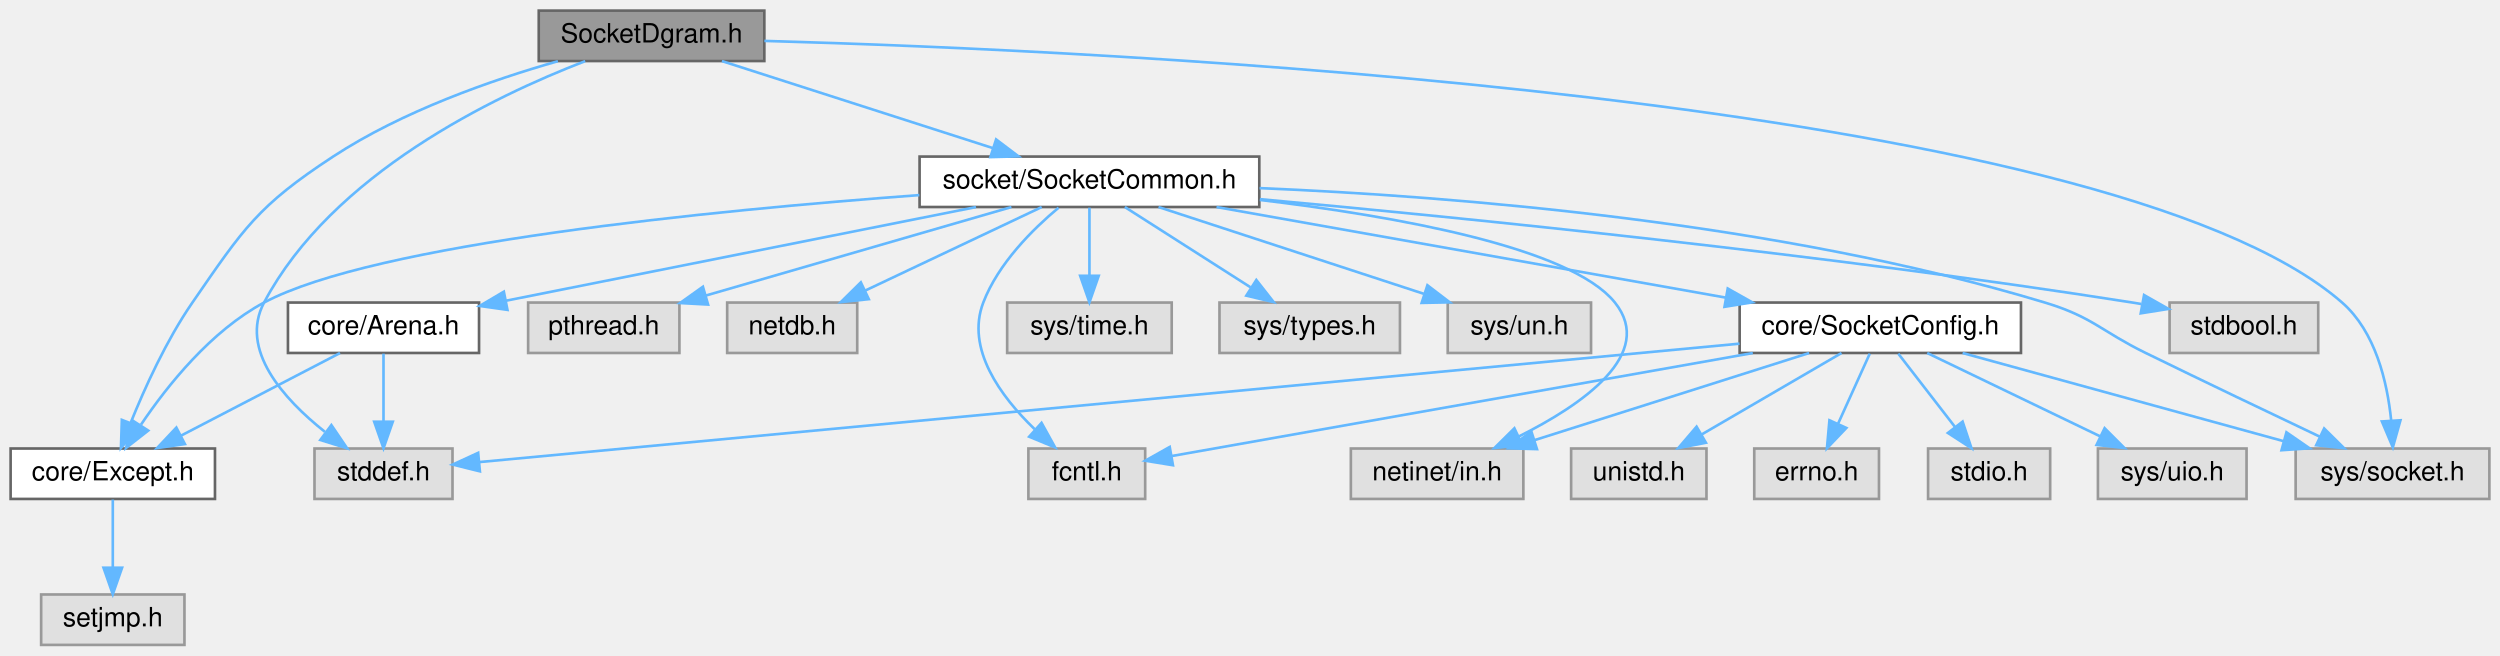
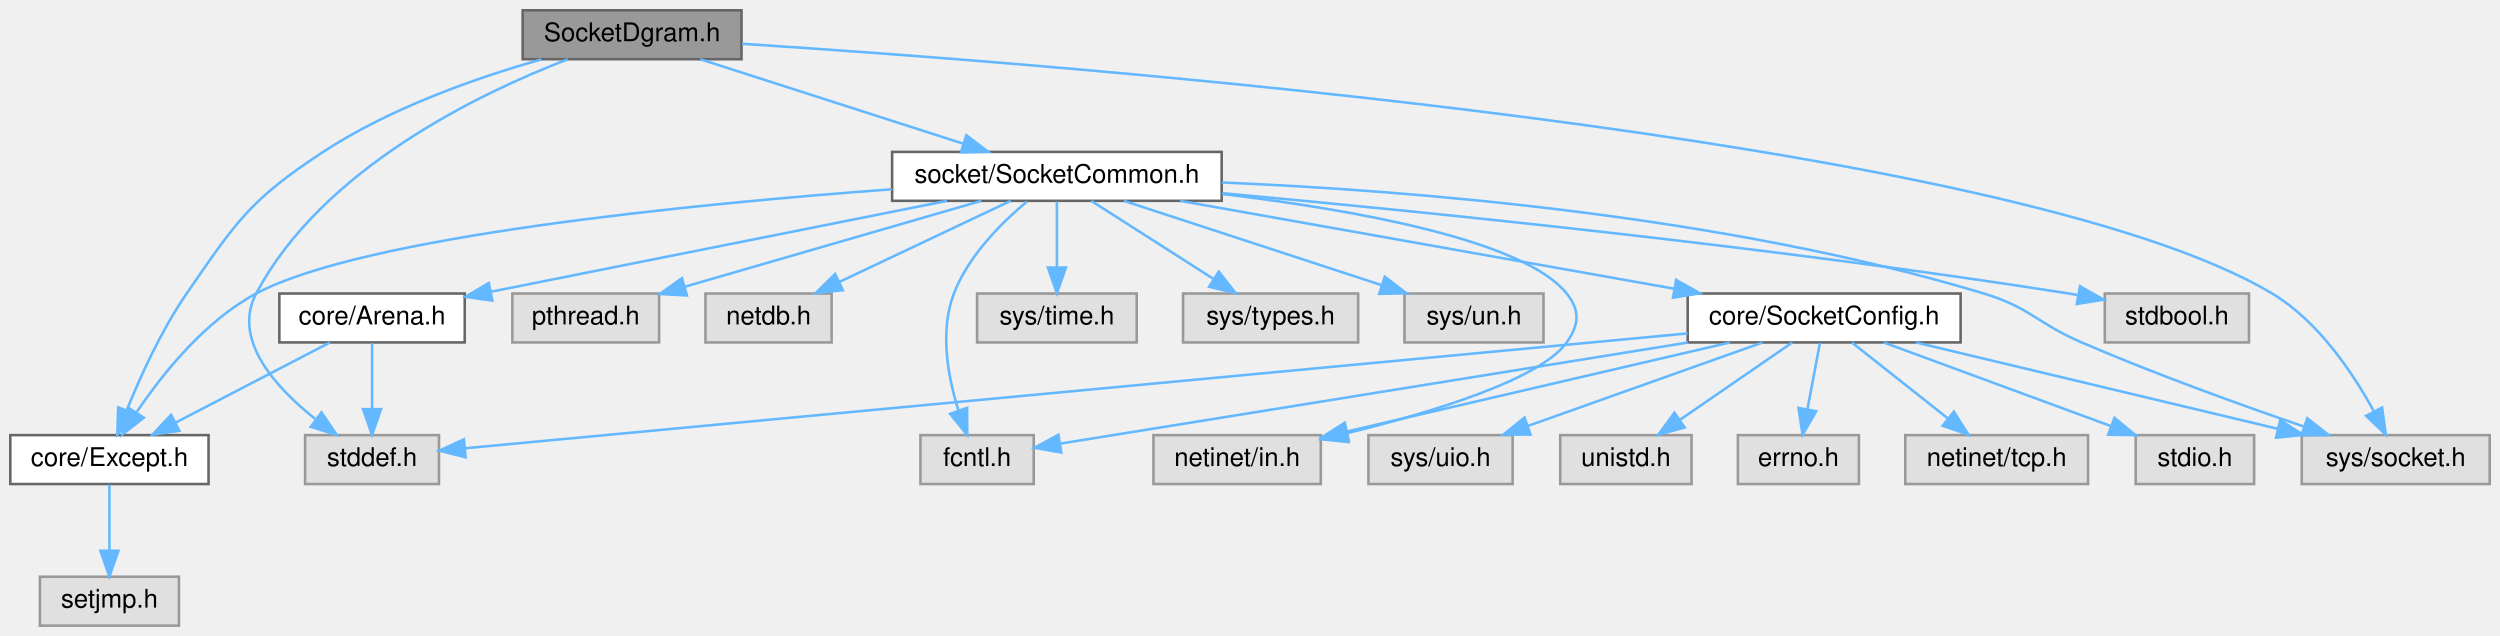
- <svg xmlns="http://www.w3.org/2000/svg" xmlns:xlink="http://www.w3.org/1999/xlink" width="942pt" height="247pt" viewBox="0.00 0.00 942.00 247.00">
+ <svg xmlns="http://www.w3.org/2000/svg" xmlns:xlink="http://www.w3.org/1999/xlink" width="971pt" height="247pt" viewBox="0.00 0.00 971.00 247.00">
  <g id="graph0" class="graph" transform="scale(1 1) rotate(0) translate(4 243)">
    <g id="Node000001" class="node">
      <g id="a_Node000001">
        <a xlink:title=" ">
          <polygon fill="#999999" stroke="#666666" points="284,-239 199,-239 199,-220 284,-220 284,-239" />
          <text text-anchor="middle" x="241.5" y="-227" font-family="Helvetica,sans-Serif" font-size="10.00">SocketDgram.h</text>
        </a>
      </g>
    </g>
    <g id="Node000002" class="node">
      <g id="a_Node000002">
        <a xlink:href="Except_8h.html" target="_top" xlink:title=" ">
          <polygon fill="white" stroke="#666666" points="77,-74 0,-74 0,-55 77,-55 77,-74" />
          <text text-anchor="middle" x="38.5" y="-62" font-family="Helvetica,sans-Serif" font-size="10.00">core/Except.h</text>
        </a>
      </g>
    </g>
    <g id="edge1_Node000001_Node000002" class="edge">
      <g id="a_edge1_Node000001_Node000002">
        <a xlink:title=" ">
          <path fill="none" stroke="#63b8ff" d="M206.21,-219.94C181.22,-212.83 147.62,-201.1 121.5,-184 93.1,-165.41 87.78,-156.94 68.5,-129 58.66,-114.75 50.51,-96.76 45.19,-83.58" />
          <polygon fill="#63b8ff" stroke="#63b8ff" points="48.44,-82.26 41.57,-74.19 41.91,-84.78 48.44,-82.26" />
        </a>
      </g>
    </g>
    <g id="Node000004" class="node">
      <g id="a_Node000004">
        <a xlink:title=" ">
          <polygon fill="#e0e0e0" stroke="#999999" points="166.5,-74 114.5,-74 114.5,-55 166.5,-55 166.5,-74" />
          <text text-anchor="middle" x="140.5" y="-62" font-family="Helvetica,sans-Serif" font-size="10.00">stddef.h</text>
        </a>
      </g>
    </g>
    <g id="edge3_Node000001_Node000004" class="edge">
      <g id="a_edge3_Node000001_Node000004">
        <a xlink:title=" ">
          <path fill="none" stroke="#63b8ff" d="M216.5,-219.97C181.98,-206.68 121.09,-177.41 95.5,-129 86.12,-111.26 102.77,-92.73 118.4,-80.3" />
          <polygon fill="#63b8ff" stroke="#63b8ff" points="120.86,-82.84 126.81,-74.07 116.69,-77.21 120.86,-82.84" />
        </a>
      </g>
    </g>
    <g id="Node000005" class="node">
      <g id="a_Node000005">
        <a xlink:title=" ">
-           <polygon fill="#e0e0e0" stroke="#999999" points="934,-74 861,-74 861,-55 934,-55 934,-74" />
-           <text text-anchor="middle" x="897.5" y="-62" font-family="Helvetica,sans-Serif" font-size="10.00">sys/socket.h</text>
+           <polygon fill="#e0e0e0" stroke="#999999" points="963,-74 890,-74 890,-55 963,-55 963,-74" />
+           <text text-anchor="middle" x="926.5" y="-62" font-family="Helvetica,sans-Serif" font-size="10.00">sys/socket.h</text>
        </a>
      </g>
    </g>
    <g id="edge4_Node000001_Node000005" class="edge">
      <g id="a_edge4_Node000001_Node000005">
        <a xlink:title=" ">
-           <path fill="none" stroke="#63b8ff" d="M284.01,-227.59C411.81,-224.01 789.21,-206.92 878.5,-129 891.09,-118.01 895.51,-99.07 896.98,-84.72" />
-           <polygon fill="#63b8ff" stroke="#63b8ff" points="900.49,-84.64 897.62,-74.44 893.5,-84.2 900.49,-84.64" />
+           <path fill="none" stroke="#63b8ff" d="M284.24,-225.98C410.14,-217.91 777.17,-189.64 878.5,-129 896.42,-118.28 909.91,-98.08 917.96,-83.34" />
+           <polygon fill="#63b8ff" stroke="#63b8ff" points="921.2,-84.68 922.64,-74.19 914.97,-81.49 921.2,-84.68" />
        </a>
      </g>
    </g>
    <g id="Node000006" class="node">
      <g id="a_Node000006">
        <a xlink:href="SocketCommon_8h.html" target="_top" xlink:title=" ">
          <polygon fill="white" stroke="#666666" points="470.5,-184 342.5,-184 342.5,-165 470.5,-165 470.5,-184" />
          <text text-anchor="middle" x="406.5" y="-172" font-family="Helvetica,sans-Serif" font-size="10.00">socket/SocketCommon.h</text>
        </a>
      </g>
    </g>
    <g id="edge5_Node000001_Node000006" class="edge">
      <g id="a_edge5_Node000001_Node000006">
        <a xlink:title=" ">
          <path fill="none" stroke="#63b8ff" d="M268.01,-219.98C295.71,-211.09 339.36,-197.07 370.24,-187.15" />
          <polygon fill="#63b8ff" stroke="#63b8ff" points="371.33,-190.47 379.78,-184.08 369.19,-183.81 371.33,-190.47" />
        </a>
      </g>
    </g>
    <g id="Node000003" class="node">
      <g id="a_Node000003">
        <a xlink:title=" ">
          <polygon fill="#e0e0e0" stroke="#999999" points="65.5,-19 11.5,-19 11.5,0 65.5,0 65.5,-19" />
          <text text-anchor="middle" x="38.5" y="-7" font-family="Helvetica,sans-Serif" font-size="10.00">setjmp.h</text>
        </a>
      </g>
    </g>
    <g id="edge2_Node000002_Node000003" class="edge">
      <g id="a_edge2_Node000002_Node000003">
        <a xlink:title=" ">
          <path fill="none" stroke="#63b8ff" d="M38.5,-54.75C38.5,-47.8 38.5,-37.85 38.5,-29.13" />
          <polygon fill="#63b8ff" stroke="#63b8ff" points="42,-29.09 38.5,-19.09 35,-29.09 42,-29.09" />
        </a>
      </g>
    </g>
    <g id="edge18_Node000006_Node000002" class="edge">
      <g id="a_edge18_Node000006_Node000002">
        <a xlink:title=" ">
          <path fill="none" stroke="#63b8ff" d="M342.41,-169.49C264.14,-163.7 137.05,-151.2 95.5,-129 75.56,-118.35 59.14,-97.84 49.13,-83" />
          <polygon fill="#63b8ff" stroke="#63b8ff" points="51.85,-80.76 43.5,-74.23 45.96,-84.54 51.85,-80.76" />
        </a>
      </g>
    </g>
    <g id="edge11_Node000006_Node000005" class="edge">
      <g id="a_edge11_Node000006_Node000005">
        <a xlink:title=" ">
-           <path fill="none" stroke="#63b8ff" d="M470.6,-172.12C543.67,-169.05 665.97,-159.36 766.5,-129 784.58,-123.54 787.54,-118.3 804.5,-110 826.54,-99.22 851.65,-87.22 870.22,-78.4" />
-           <polygon fill="#63b8ff" stroke="#63b8ff" points="871.74,-81.55 879.28,-74.1 868.74,-75.23 871.74,-81.55" />
+           <path fill="none" stroke="#63b8ff" d="M470.6,-172.12C543.67,-169.05 665.97,-159.36 766.5,-129 784.58,-123.54 787.16,-117.47 804.5,-110 833.07,-97.69 866.29,-85.72 890.84,-77.31" />
+           <polygon fill="#63b8ff" stroke="#63b8ff" points="892.12,-80.57 900.46,-74.04 889.87,-73.94 892.12,-80.57" />
        </a>
      </g>
    </g>
    <g id="Node000007" class="node">
      <g id="a_Node000007">
        <a xlink:title=" ">
          <polygon fill="#e0e0e0" stroke="#999999" points="869.5,-129 813.5,-129 813.5,-110 869.5,-110 869.5,-129" />
          <text text-anchor="middle" x="841.5" y="-117" font-family="Helvetica,sans-Serif" font-size="10.00">stdbool.h</text>
        </a>
      </g>
    </g>
    <g id="edge6_Node000006_Node000007" class="edge">
      <g id="a_edge6_Node000006_Node000007">
        <a xlink:title=" ">
          <path fill="none" stroke="#63b8ff" d="M470.72,-167.96C548.72,-160.83 684.19,-147.16 799.5,-129 800.6,-128.83 801.72,-128.64 802.85,-128.45" />
          <polygon fill="#63b8ff" stroke="#63b8ff" points="803.88,-131.82 813.09,-126.6 802.63,-124.94 803.88,-131.82" />
        </a>
      </g>
    </g>
    <g id="Node000008" class="node">
      <g id="a_Node000008">
        <a xlink:title=" ">
          <polygon fill="#e0e0e0" stroke="#999999" points="252,-129 195,-129 195,-110 252,-110 252,-129" />
          <text text-anchor="middle" x="223.5" y="-117" font-family="Helvetica,sans-Serif" font-size="10.00">pthread.h</text>
        </a>
      </g>
    </g>
    <g id="edge7_Node000006_Node000008" class="edge">
      <g id="a_edge7_Node000006_Node000008">
        <a xlink:title=" ">
          <path fill="none" stroke="#63b8ff" d="M377.1,-164.98C345.83,-155.93 296.25,-141.57 261.92,-131.63" />
          <polygon fill="#63b8ff" stroke="#63b8ff" points="262.8,-128.24 252.23,-128.82 260.86,-134.96 262.8,-128.24" />
        </a>
      </g>
    </g>
    <g id="Node000009" class="node">
      <g id="a_Node000009">
        <a xlink:title=" ">
-           <polygon fill="#e0e0e0" stroke="#999999" points="427.5,-74 383.5,-74 383.5,-55 427.5,-55 427.5,-74" />
-           <text text-anchor="middle" x="405.5" y="-62" font-family="Helvetica,sans-Serif" font-size="10.00">fcntl.h</text>
+           <polygon fill="#e0e0e0" stroke="#999999" points="397.5,-74 353.5,-74 353.5,-55 397.5,-55 397.5,-74" />
+           <text text-anchor="middle" x="375.5" y="-62" font-family="Helvetica,sans-Serif" font-size="10.00">fcntl.h</text>
        </a>
      </g>
    </g>
    <g id="edge8_Node000006_Node000009" class="edge">
      <g id="a_edge8_Node000006_Node000009">
        <a xlink:title=" ">
-           <path fill="none" stroke="#63b8ff" d="M394.86,-164.73C385.19,-156.67 372.15,-143.74 366.5,-129 359.83,-111.59 373.02,-93.66 385.83,-81.31" />
-           <polygon fill="#63b8ff" stroke="#63b8ff" points="388.45,-83.67 393.58,-74.4 383.79,-78.45 388.45,-83.67" />
+           <path fill="none" stroke="#63b8ff" d="M394.86,-164.73C385.19,-156.67 372.15,-143.74 366.5,-129 360.89,-114.38 364.16,-96.66 368.25,-83.66" />
+           <polygon fill="#63b8ff" stroke="#63b8ff" points="371.62,-84.61 371.69,-74.02 365.03,-82.26 371.62,-84.61" />
        </a>
      </g>
    </g>
    <g id="Node000010" class="node">
      <g id="a_Node000010">
        <a xlink:title=" ">
          <polygon fill="#e0e0e0" stroke="#999999" points="319,-129 270,-129 270,-110 319,-110 319,-129" />
          <text text-anchor="middle" x="294.5" y="-117" font-family="Helvetica,sans-Serif" font-size="10.00">netdb.h</text>
        </a>
      </g>
    </g>
    <g id="edge9_Node000006_Node000010" class="edge">
      <g id="a_edge9_Node000006_Node000010">
        <a xlink:title=" ">
          <path fill="none" stroke="#63b8ff" d="M388.51,-164.98C370.57,-156.5 342.78,-143.35 322.07,-133.54" />
          <polygon fill="#63b8ff" stroke="#63b8ff" points="323.36,-130.28 312.82,-129.17 320.36,-136.61 323.36,-130.28" />
        </a>
      </g>
    </g>
    <g id="Node000011" class="node">
      <g id="a_Node000011">
        <a xlink:title=" ">
-           <polygon fill="#e0e0e0" stroke="#999999" points="570,-74 505,-74 505,-55 570,-55 570,-74" />
-           <text text-anchor="middle" x="537.5" y="-62" font-family="Helvetica,sans-Serif" font-size="10.00">netinet/in.h</text>
+           <polygon fill="#e0e0e0" stroke="#999999" points="509,-74 444,-74 444,-55 509,-55 509,-74" />
+           <text text-anchor="middle" x="476.5" y="-62" font-family="Helvetica,sans-Serif" font-size="10.00">netinet/in.h</text>
        </a>
      </g>
    </g>
    <g id="edge10_Node000006_Node000011" class="edge">
      <g id="a_edge10_Node000006_Node000011">
        <a xlink:title=" ">
-           <path fill="none" stroke="#63b8ff" d="M470.72,-167.66C521.98,-161.52 587.88,-149.77 604.5,-129 619.95,-109.69 592.44,-90.59 568.14,-78.46" />
-           <polygon fill="#63b8ff" stroke="#63b8ff" points="569.62,-75.29 559.08,-74.17 566.62,-81.62 569.62,-75.29" />
+           <path fill="none" stroke="#63b8ff" d="M470.72,-167.66C521.98,-161.52 587.88,-149.77 604.5,-129 609.78,-122.41 609.39,-116.88 604.5,-110 594.31,-95.66 552.35,-82.89 519.21,-74.75" />
+           <polygon fill="#63b8ff" stroke="#63b8ff" points="519.8,-71.29 509.26,-72.37 518.17,-78.1 519.8,-71.29" />
        </a>
      </g>
    </g>
    <g id="Node000012" class="node">
      <g id="a_Node000012">
        <a xlink:title=" ">
          <polygon fill="#e0e0e0" stroke="#999999" points="437.5,-129 375.5,-129 375.5,-110 437.5,-110 437.5,-129" />
          <text text-anchor="middle" x="406.5" y="-117" font-family="Helvetica,sans-Serif" font-size="10.00">sys/time.h</text>
        </a>
      </g>
    </g>
    <g id="edge12_Node000006_Node000012" class="edge">
      <g id="a_edge12_Node000006_Node000012">
        <a xlink:title=" ">
          <path fill="none" stroke="#63b8ff" d="M406.5,-164.75C406.5,-157.8 406.5,-147.85 406.5,-139.13" />
          <polygon fill="#63b8ff" stroke="#63b8ff" points="410,-139.09 406.5,-129.09 403,-139.09 410,-139.09" />
        </a>
      </g>
    </g>
    <g id="Node000013" class="node">
      <g id="a_Node000013">
        <a xlink:title=" ">
          <polygon fill="#e0e0e0" stroke="#999999" points="523.5,-129 455.5,-129 455.5,-110 523.5,-110 523.5,-129" />
          <text text-anchor="middle" x="489.5" y="-117" font-family="Helvetica,sans-Serif" font-size="10.00">sys/types.h</text>
        </a>
      </g>
    </g>
    <g id="edge13_Node000006_Node000013" class="edge">
      <g id="a_edge13_Node000006_Node000013">
        <a xlink:title=" ">
          <path fill="none" stroke="#63b8ff" d="M419.84,-164.98C432.59,-156.84 452.05,-144.41 467.17,-134.76" />
          <polygon fill="#63b8ff" stroke="#63b8ff" points="469.38,-137.5 475.92,-129.17 465.61,-131.6 469.38,-137.5" />
        </a>
      </g>
    </g>
    <g id="Node000014" class="node">
      <g id="a_Node000014">
        <a xlink:title=" ">
          <polygon fill="#e0e0e0" stroke="#999999" points="595.5,-129 541.5,-129 541.5,-110 595.5,-110 595.5,-129" />
          <text text-anchor="middle" x="568.5" y="-117" font-family="Helvetica,sans-Serif" font-size="10.00">sys/un.h</text>
        </a>
      </g>
    </g>
    <g id="edge14_Node000006_Node000014" class="edge">
      <g id="a_edge14_Node000006_Node000014">
        <a xlink:title=" ">
          <path fill="none" stroke="#63b8ff" d="M432.53,-164.98C459.61,-156.13 502.21,-142.19 532.51,-132.28" />
          <polygon fill="#63b8ff" stroke="#63b8ff" points="533.85,-135.52 542.27,-129.08 531.68,-128.87 533.85,-135.52" />
        </a>
      </g>
    </g>
    <g id="Node000015" class="node">
      <g id="a_Node000015">
        <a xlink:href="Arena_8h.html" target="_top" xlink:title=" ">
          <polygon fill="white" stroke="#666666" points="176.5,-129 104.5,-129 104.5,-110 176.5,-110 176.5,-129" />
          <text text-anchor="middle" x="140.5" y="-117" font-family="Helvetica,sans-Serif" font-size="10.00">core/Arena.h</text>
        </a>
      </g>
    </g>
    <g id="edge15_Node000006_Node000015" class="edge">
      <g id="a_edge15_Node000006_Node000015">
        <a xlink:title=" ">
          <path fill="none" stroke="#63b8ff" d="M363.76,-164.98C315.26,-155.32 236.44,-139.62 186.59,-129.68" />
          <polygon fill="#63b8ff" stroke="#63b8ff" points="187.21,-126.24 176.72,-127.72 185.85,-133.1 187.21,-126.24" />
        </a>
      </g>
    </g>
    <g id="Node000016" class="node">
      <g id="a_Node000016">
        <a xlink:href="SocketConfig_8h.html" target="_top" xlink:title=" ">
          <polygon fill="white" stroke="#666666" points="757.5,-129 651.5,-129 651.5,-110 757.5,-110 757.5,-129" />
          <text text-anchor="middle" x="704.5" y="-117" font-family="Helvetica,sans-Serif" font-size="10.00">core/SocketConfig.h</text>
        </a>
      </g>
    </g>
    <g id="edge19_Node000006_Node000016" class="edge">
      <g id="a_edge19_Node000006_Node000016">
        <a xlink:title=" ">
          <path fill="none" stroke="#63b8ff" d="M454.38,-164.98C506.58,-155.7 590.12,-140.84 646.12,-130.88" />
          <polygon fill="#63b8ff" stroke="#63b8ff" points="647.01,-134.28 656.25,-129.08 645.79,-127.39 647.01,-134.28" />
        </a>
      </g>
    </g>
    <g id="edge17_Node000015_Node000002" class="edge">
      <g id="a_edge17_Node000015_Node000002">
        <a xlink:title=" ">
          <path fill="none" stroke="#63b8ff" d="M124.11,-109.98C107.93,-101.57 82.93,-88.59 64.12,-78.81" />
          <polygon fill="#63b8ff" stroke="#63b8ff" points="65.67,-75.68 55.19,-74.17 62.45,-81.89 65.67,-75.68" />
        </a>
      </g>
    </g>
    <g id="edge16_Node000015_Node000004" class="edge">
      <g id="a_edge16_Node000015_Node000004">
        <a xlink:title=" ">
          <path fill="none" stroke="#63b8ff" d="M140.5,-109.75C140.5,-102.8 140.5,-92.85 140.5,-84.13" />
          <polygon fill="#63b8ff" stroke="#63b8ff" points="144,-84.09 140.5,-74.09 137,-84.09 144,-84.09" />
        </a>
      </g>
    </g>
-     <g id="edge23_Node000016_Node000004" class="edge">
-       <g id="a_edge23_Node000016_Node000004">
+     <g id="edge24_Node000016_Node000004" class="edge">
+       <g id="a_edge24_Node000016_Node000004">
        <a xlink:title=" ">
          <path fill="none" stroke="#63b8ff" d="M651.44,-113.51C537.79,-102.83 273.33,-77.98 176.69,-68.9" />
          <polygon fill="#63b8ff" stroke="#63b8ff" points="176.83,-65.4 166.55,-67.95 176.17,-72.37 176.83,-65.4" />
        </a>
      </g>
    </g>
-     <g id="edge25_Node000016_Node000005" class="edge">
-       <g id="a_edge25_Node000016_Node000005">
-         <a xlink:title=" ">
-           <path fill="none" stroke="#63b8ff" d="M735.51,-109.98C768.33,-100.97 820.3,-86.7 856.49,-76.76" />
-           <polygon fill="#63b8ff" stroke="#63b8ff" points="857.53,-80.11 866.25,-74.08 855.68,-73.36 857.53,-80.11" />
+     <g id="edge26_Node000016_Node000005" class="edge">
+       <g id="a_edge26_Node000016_Node000005">
+         <a xlink:title=" ">
+           <path fill="none" stroke="#63b8ff" d="M740.17,-109.98C778.33,-100.87 838.97,-86.4 880.65,-76.45" />
+           <polygon fill="#63b8ff" stroke="#63b8ff" points="881.64,-79.81 890.55,-74.08 880.01,-73 881.64,-79.81" />
        </a>
      </g>
    </g>
    <g id="edge21_Node000016_Node000009" class="edge">
      <g id="a_edge21_Node000016_Node000009">
        <a xlink:title=" ">
-           <path fill="none" stroke="#63b8ff" d="M656.46,-109.98C594.99,-99.09 490.2,-80.51 437.61,-71.19" />
-           <polygon fill="#63b8ff" stroke="#63b8ff" points="437.97,-67.7 427.51,-69.4 436.75,-74.59 437.97,-67.7" />
+           <path fill="none" stroke="#63b8ff" d="M651.64,-109.98C582.87,-98.91 464.81,-79.89 407.96,-70.73" />
+           <polygon fill="#63b8ff" stroke="#63b8ff" points="408.19,-67.22 397.76,-69.09 407.08,-74.13 408.19,-67.22" />
        </a>
      </g>
    </g>
    <g id="edge22_Node000016_Node000011" class="edge">
      <g id="a_edge22_Node000016_Node000011">
        <a xlink:title=" ">
-           <path fill="none" stroke="#63b8ff" d="M677.67,-109.98C649.63,-101.09 605.45,-87.07 574.2,-77.15" />
-           <polygon fill="#63b8ff" stroke="#63b8ff" points="575.13,-73.77 564.54,-74.08 573.01,-80.44 575.13,-73.77" />
+           <path fill="none" stroke="#63b8ff" d="M667.87,-109.98C627.31,-100.56 562.02,-85.38 519.19,-75.42" />
+           <polygon fill="#63b8ff" stroke="#63b8ff" points="519.87,-71.99 509.34,-73.13 518.29,-78.81 519.87,-71.99" />
        </a>
      </g>
    </g>
    <g id="Node000017" class="node">
      <g id="a_Node000017">
        <a xlink:title=" ">
-           <polygon fill="#e0e0e0" stroke="#999999" points="704,-74 657,-74 657,-55 704,-55 704,-74" />
-           <text text-anchor="middle" x="680.5" y="-62" font-family="Helvetica,sans-Serif" font-size="10.00">errno.h</text>
+           <polygon fill="#e0e0e0" stroke="#999999" points="718,-74 671,-74 671,-55 718,-55 718,-74" />
+           <text text-anchor="middle" x="694.5" y="-62" font-family="Helvetica,sans-Serif" font-size="10.00">errno.h</text>
        </a>
      </g>
    </g>
    <g id="edge20_Node000016_Node000017" class="edge">
      <g id="a_edge20_Node000016_Node000017">
        <a xlink:title=" ">
-           <path fill="none" stroke="#63b8ff" d="M700.54,-109.75C697.29,-102.57 692.58,-92.18 688.55,-83.27" />
-           <polygon fill="#63b8ff" stroke="#63b8ff" points="691.7,-81.75 684.39,-74.09 685.33,-84.64 691.7,-81.75" />
+           <path fill="none" stroke="#63b8ff" d="M702.85,-109.75C701.54,-102.8 699.66,-92.85 698.02,-84.13" />
+           <polygon fill="#63b8ff" stroke="#63b8ff" points="701.41,-83.27 696.12,-74.09 694.54,-84.56 701.41,-83.27" />
        </a>
      </g>
    </g>
    <g id="Node000018" class="node">
      <g id="a_Node000018">
        <a xlink:title=" ">
-           <polygon fill="#e0e0e0" stroke="#999999" points="768.5,-74 722.5,-74 722.5,-55 768.5,-55 768.5,-74" />
-           <text text-anchor="middle" x="745.5" y="-62" font-family="Helvetica,sans-Serif" font-size="10.00">stdio.h</text>
-         </a>
-       </g>
-     </g>
-     <g id="edge24_Node000016_Node000018" class="edge">
-       <g id="a_edge24_Node000016_Node000018">
-         <a xlink:title=" ">
-           <path fill="none" stroke="#63b8ff" d="M711.27,-109.75C717.06,-102.26 725.56,-91.28 732.64,-82.13" />
-           <polygon fill="#63b8ff" stroke="#63b8ff" points="735.51,-84.14 738.86,-74.09 729.97,-79.86 735.51,-84.14" />
+           <polygon fill="#e0e0e0" stroke="#999999" points="807,-74 736,-74 736,-55 807,-55 807,-74" />
+           <text text-anchor="middle" x="771.5" y="-62" font-family="Helvetica,sans-Serif" font-size="10.00">netinet/tcp.h</text>
+         </a>
+       </g>
+     </g>
+     <g id="edge23_Node000016_Node000018" class="edge">
+       <g id="a_edge23_Node000016_Node000018">
+         <a xlink:title=" ">
+           <path fill="none" stroke="#63b8ff" d="M715.26,-109.98C725.27,-102.07 740.39,-90.11 752.43,-80.58" />
+           <polygon fill="#63b8ff" stroke="#63b8ff" points="754.87,-83.12 760.54,-74.17 750.53,-77.63 754.87,-83.12" />
        </a>
      </g>
    </g>
    <g id="Node000019" class="node">
      <g id="a_Node000019">
        <a xlink:title=" ">
-           <polygon fill="#e0e0e0" stroke="#999999" points="842.5,-74 786.5,-74 786.5,-55 842.5,-55 842.5,-74" />
-           <text text-anchor="middle" x="814.5" y="-62" font-family="Helvetica,sans-Serif" font-size="10.00">sys/uio.h</text>
-         </a>
-       </g>
-     </g>
-     <g id="edge26_Node000016_Node000019" class="edge">
-       <g id="a_edge26_Node000016_Node000019">
-         <a xlink:title=" ">
-           <path fill="none" stroke="#63b8ff" d="M722.17,-109.98C739.79,-101.5 767.08,-88.35 787.43,-78.54" />
-           <polygon fill="#63b8ff" stroke="#63b8ff" points="789.02,-81.66 796.51,-74.17 785.98,-75.36 789.02,-81.66" />
+           <polygon fill="#e0e0e0" stroke="#999999" points="871.5,-74 825.5,-74 825.5,-55 871.5,-55 871.5,-74" />
+           <text text-anchor="middle" x="848.5" y="-62" font-family="Helvetica,sans-Serif" font-size="10.00">stdio.h</text>
+         </a>
+       </g>
+     </g>
+     <g id="edge25_Node000016_Node000019" class="edge">
+       <g id="a_edge25_Node000016_Node000019">
+         <a xlink:title=" ">
+           <path fill="none" stroke="#63b8ff" d="M727.64,-109.98C751.46,-101.21 788.81,-87.47 815.68,-77.58" />
+           <polygon fill="#63b8ff" stroke="#63b8ff" points="817.25,-80.73 825.42,-73.99 814.83,-74.16 817.25,-80.73" />
        </a>
      </g>
    </g>
    <g id="Node000020" class="node">
      <g id="a_Node000020">
        <a xlink:title=" ">
-           <polygon fill="#e0e0e0" stroke="#999999" points="639,-74 588,-74 588,-55 639,-55 639,-74" />
-           <text text-anchor="middle" x="613.5" y="-62" font-family="Helvetica,sans-Serif" font-size="10.00">unistd.h</text>
+           <polygon fill="#e0e0e0" stroke="#999999" points="583.5,-74 527.5,-74 527.5,-55 583.5,-55 583.5,-74" />
+           <text text-anchor="middle" x="555.5" y="-62" font-family="Helvetica,sans-Serif" font-size="10.00">sys/uio.h</text>
        </a>
      </g>
    </g>
    <g id="edge27_Node000016_Node000020" class="edge">
      <g id="a_edge27_Node000016_Node000020">
        <a xlink:title=" ">
-           <path fill="none" stroke="#63b8ff" d="M689.88,-109.98C675.64,-101.69 653.75,-88.94 637.05,-79.22" />
-           <polygon fill="#63b8ff" stroke="#63b8ff" points="638.79,-76.18 628.39,-74.17 635.27,-82.23 638.79,-76.18" />
+           <path fill="none" stroke="#63b8ff" d="M680.56,-109.98C655.94,-101.23 617.38,-87.51 589.58,-77.62" />
+           <polygon fill="#63b8ff" stroke="#63b8ff" points="590.47,-74.22 579.88,-74.17 588.12,-80.82 590.47,-74.22" />
+         </a>
+       </g>
+     </g>
+     <g id="Node000021" class="node">
+       <g id="a_Node000021">
+         <a xlink:title=" ">
+           <polygon fill="#e0e0e0" stroke="#999999" points="653,-74 602,-74 602,-55 653,-55 653,-74" />
+           <text text-anchor="middle" x="627.5" y="-62" font-family="Helvetica,sans-Serif" font-size="10.00">unistd.h</text>
+         </a>
+       </g>
+     </g>
+     <g id="edge28_Node000016_Node000021" class="edge">
+       <g id="a_edge28_Node000016_Node000021">
+         <a xlink:title=" ">
+           <path fill="none" stroke="#63b8ff" d="M692.13,-109.98C680.41,-101.92 662.58,-89.65 648.61,-80.03" />
+           <polygon fill="#63b8ff" stroke="#63b8ff" points="650.32,-76.96 640.1,-74.17 646.35,-82.72 650.32,-76.96" />
        </a>
      </g>
    </g>
  </g>
</svg>
